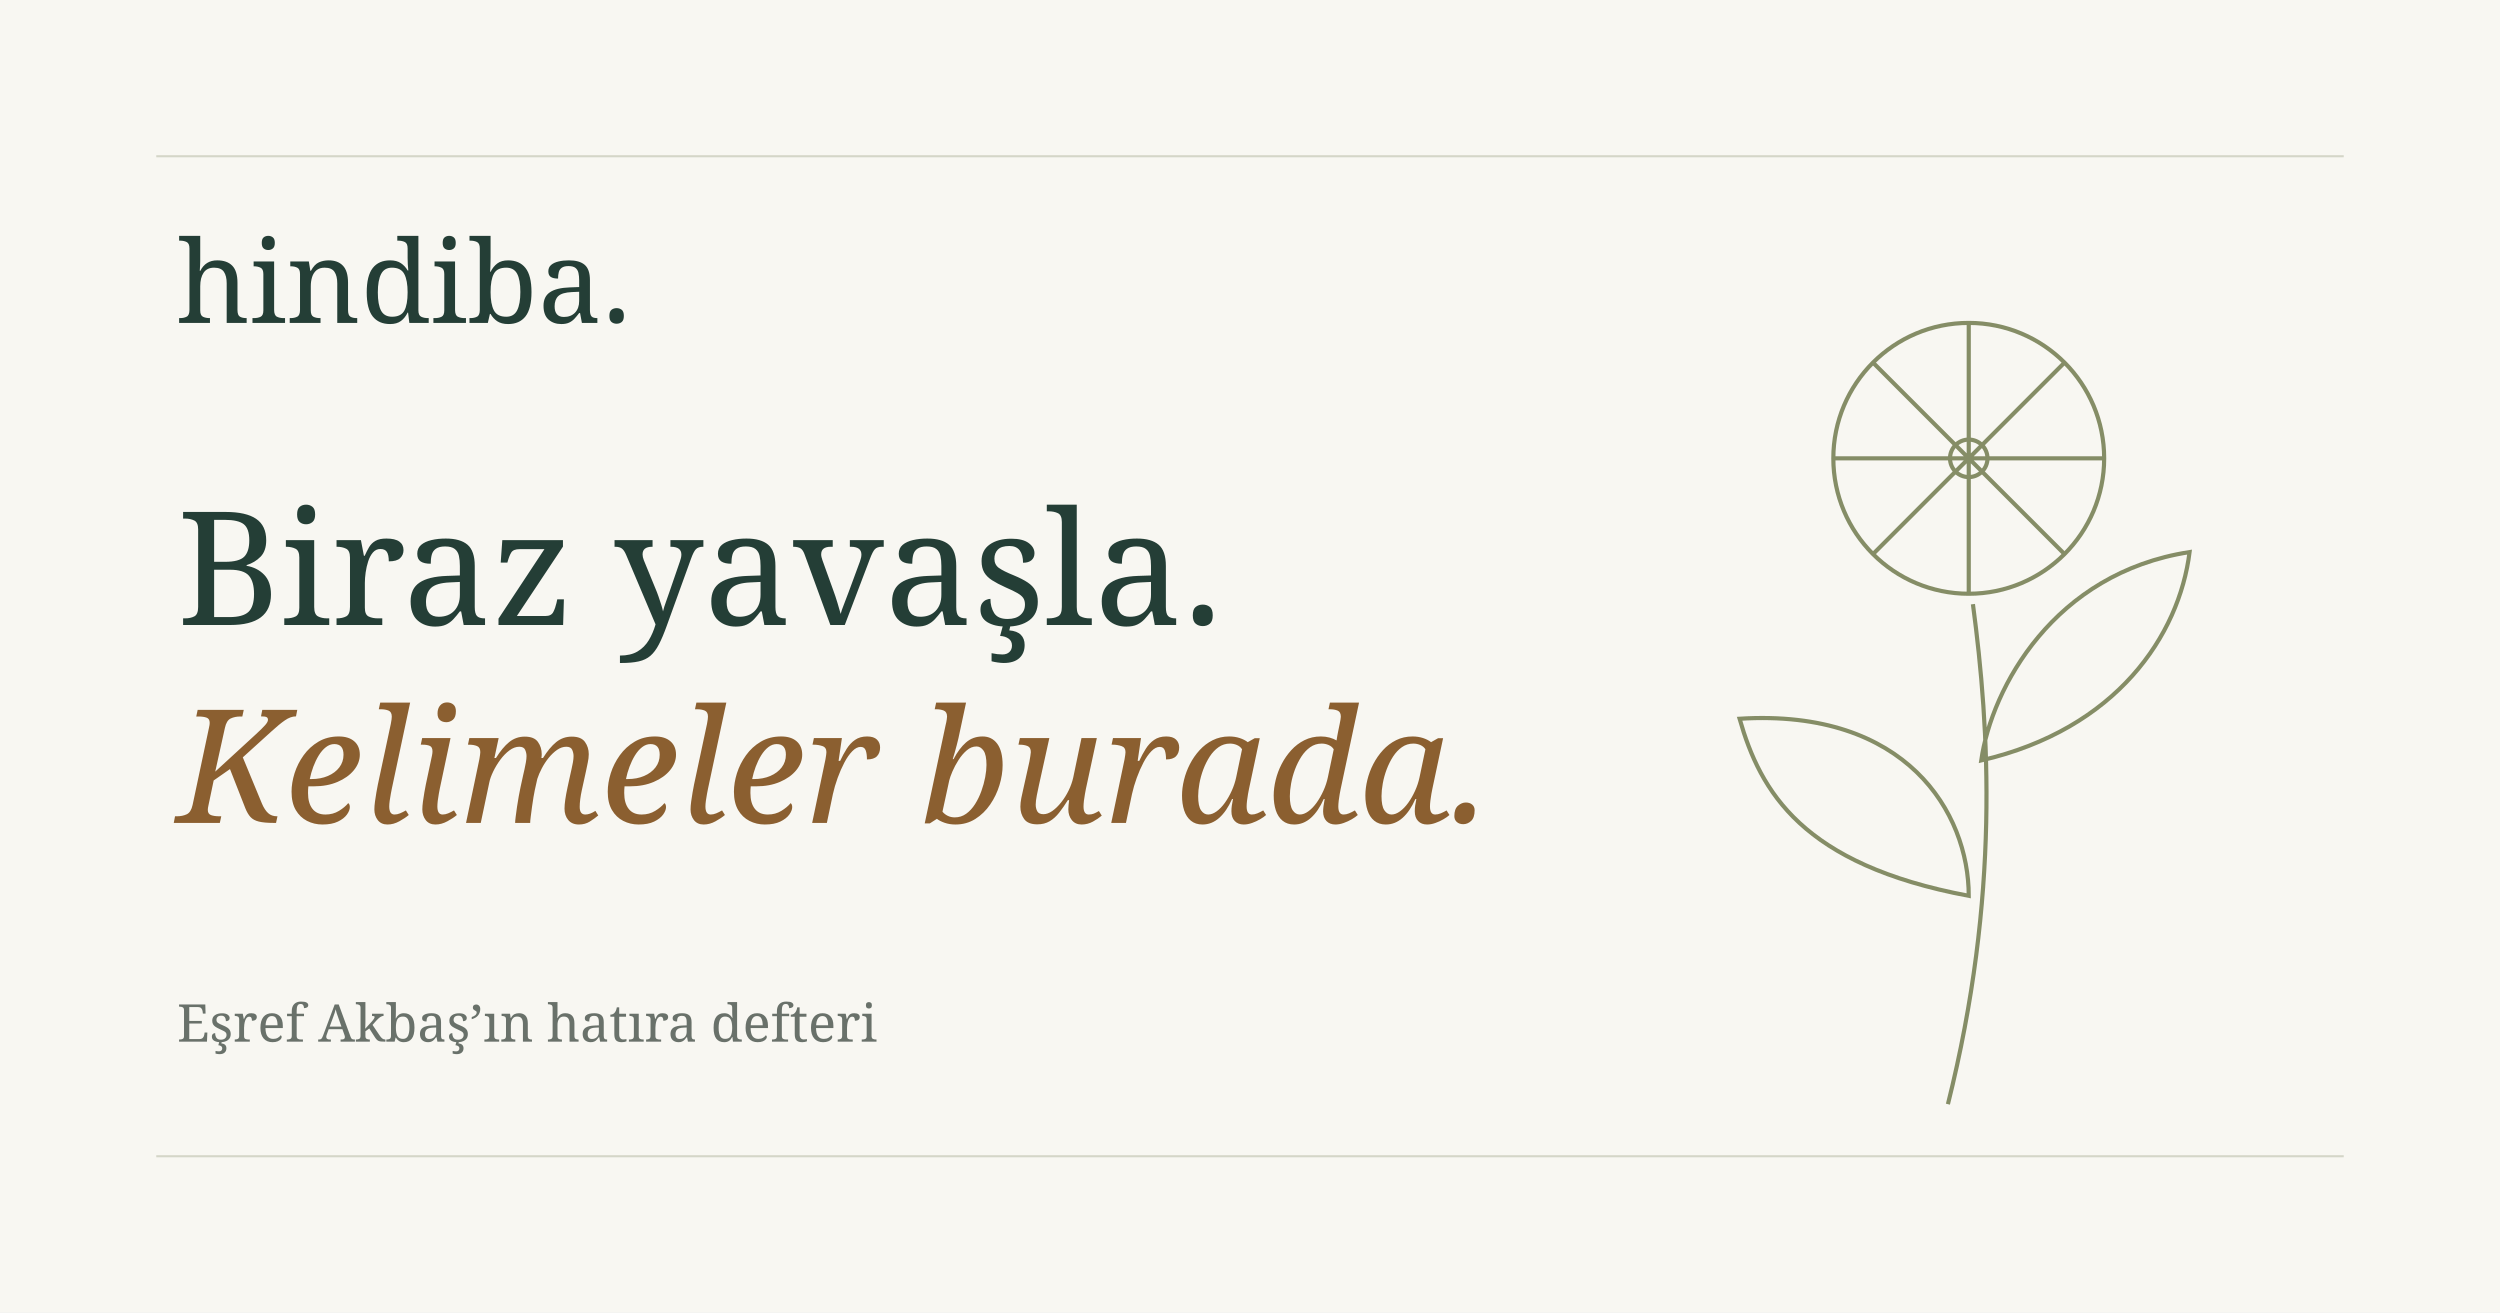
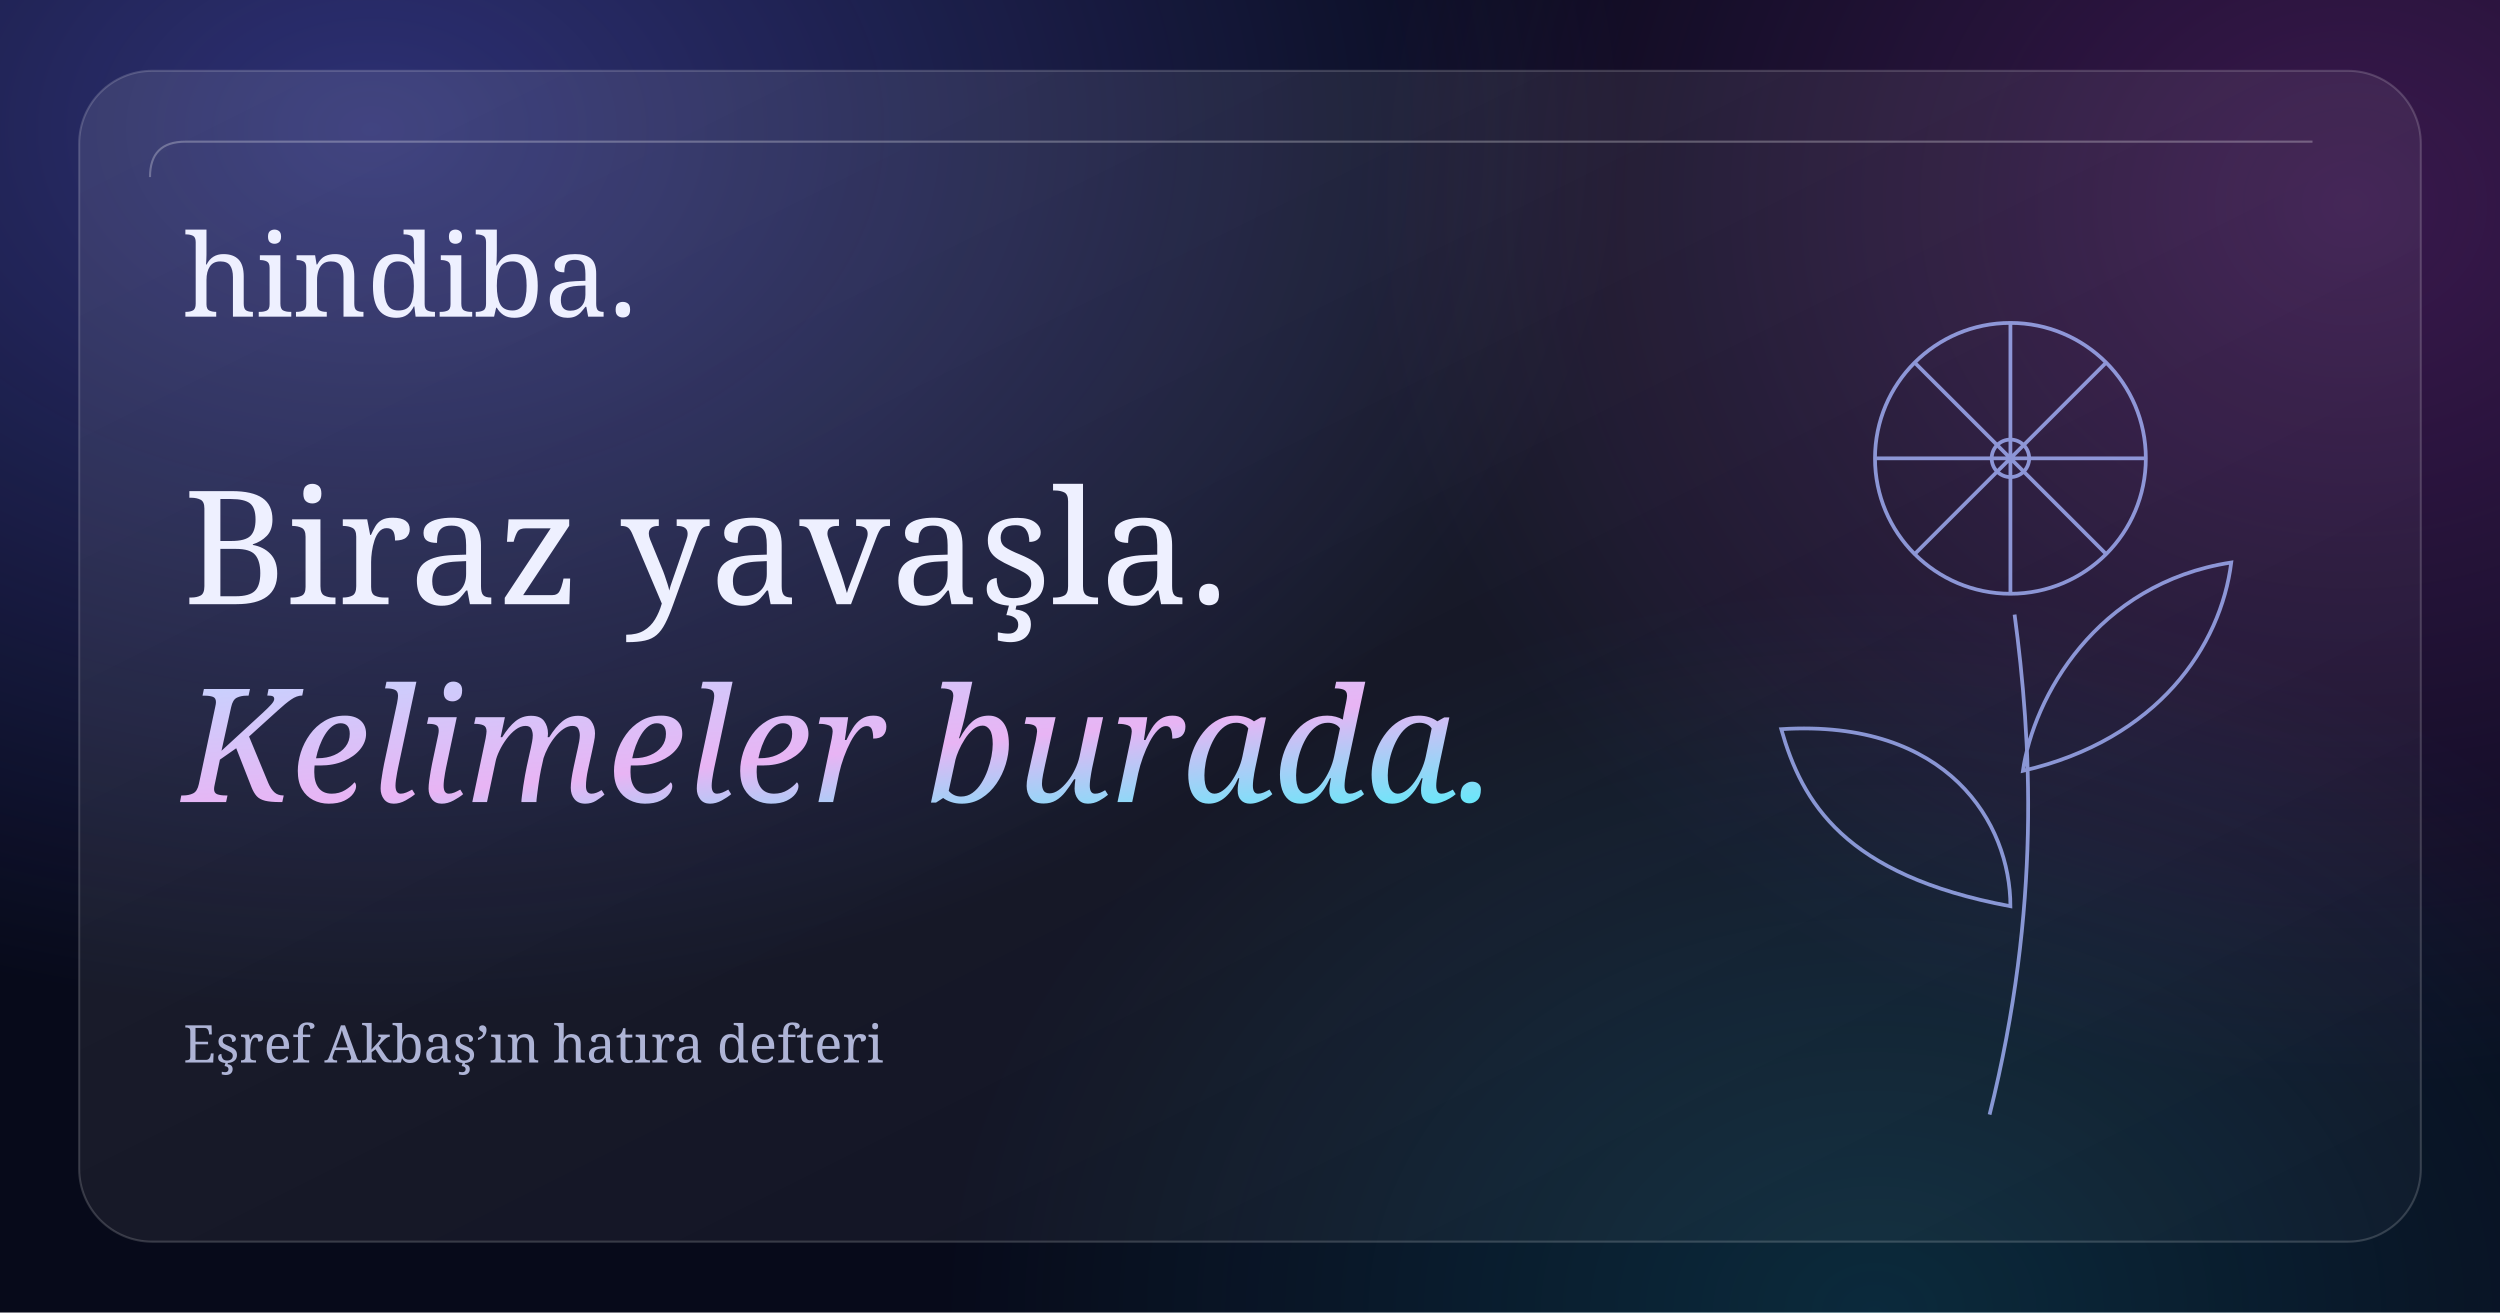
<svg xmlns="http://www.w3.org/2000/svg" width="1200" height="630" viewBox="0 0 1200 630">
-   <rect width="1200" height="630" fill="#f8f7f2" />
-   <path d="M75 75H1125M75 555H1125" stroke="#d4d6c8" />
-   <text x="85" y="155" font-size="55" font-family="Georgia,serif" fill="#243e36">hindiba.</text>
-   <text x="85" y="300" font-size="76" font-family="Georgia,serif" fill="#243e36">Biraz yavaşla.</text>
-   <text x="85" y="395" font-size="76" font-family="Georgia,serif" font-style="italic" fill="#8b5f30">Kelimeler burada.</text>
-   <text x="85" y="500" font-size="25" font-family="Georgia,serif" fill="#69716a">Eşref Akbaş’ın hatıra defteri</text>
-   <g fill="none" stroke="#858d66" stroke-width="2">
-     <path d="M935 530c25-100 20-180 12-240M945 430c-80-15-100-50-110-85 80-5 110 45 110 85ZM951 365c65-15 95-60 100-100-65 10-95 65-100 100Z" />
-     <circle cx="945" cy="220" r="65" />
-     <circle cx="945" cy="220" r="9" />
-     <path d="M945 220v-65m0 65v65m0-65h65m-65 0h-65m65 0 46-46m-46 46-46 46m46-46 46 46m-46-46-46-46" />
+   <defs>
+     <radialGradient id="indigo">
+       <stop stop-color="#6366f1" stop-opacity=".42" />
+       <stop offset="1" stop-color="#6366f1" stop-opacity="0" />
+     </radialGradient>
+     <radialGradient id="fuchsia">
+       <stop stop-color="#d946ef" stop-opacity=".24" />
+       <stop offset="1" stop-color="#d946ef" stop-opacity="0" />
+     </radialGradient>
+     <radialGradient id="cyan">
+       <stop stop-color="#22d3ee" stop-opacity=".16" />
+       <stop offset="1" stop-color="#22d3ee" stop-opacity="0" />
+     </radialGradient>
+     <linearGradient id="glass" x2="1" y2="1">
+       <stop stop-color="#ffffff" stop-opacity=".10" />
+       <stop offset="1" stop-color="#ffffff" stop-opacity=".025" />
+     </linearGradient>
+     <linearGradient id="light" x2="1" y2="1">
+       <stop stop-color="#c7d2fe" />
+       <stop offset=".55" stop-color="#e8b4f4" />
+       <stop offset="1" stop-color="#67e8f9" />
+     </linearGradient>
+   </defs>
+   <rect width="1200" height="630" fill="#070a1a" />
+   <ellipse cx="180" cy="60" rx="600" ry="430" fill="url(#indigo)" />
+   <ellipse cx="1130" cy="100" rx="480" ry="420" fill="url(#fuchsia)" />
+   <ellipse cx="900" cy="630" rx="450" ry="350" fill="url(#cyan)" />
+   <rect x="38" y="34" width="1124" height="562" rx="35" fill="url(#glass)" stroke="#ffffff" stroke-opacity=".17" />
+   <path d="M72 85Q72 68 89 68H1110" fill="none" stroke="#ffffff" stroke-opacity=".27" />
+   <text x="88" y="152" font-size="55" font-family="Georgia,serif" fill="#eef0ff">hindiba.</text>
+   <text x="88" y="290" font-size="76" font-family="Georgia,serif" fill="#eef0ff">Biraz yavaşla.</text>
+   <text x="88" y="385" font-size="76" font-family="Georgia,serif" font-style="italic" fill="url(#light)">Kelimeler burada.</text>
+   <text x="88" y="510" font-size="25" font-family="Georgia,serif" fill="#aeb4d6">Eşref Akbaş’ın hatıra defteri</text>
+   <g fill="none" stroke="#a5b4fc" stroke-width="1.8" opacity=".8">
+     <path d="M955 535c25-100 20-180 12-240M965 435c-80-15-100-50-110-85 80-5 110 45 110 85ZM971 370c65-15 95-60 100-100-65 10-95 65-100 100Z" />
+     <circle cx="965" cy="220" r="65" />
+     <circle cx="965" cy="220" r="9" />
+     <path d="M965 220v-65m0 65v65m0-65h65m-65 0h-65m65 0 46-46m-46 46-46 46m46-46 46 46m-46-46-46-46" />
  </g>
</svg>
